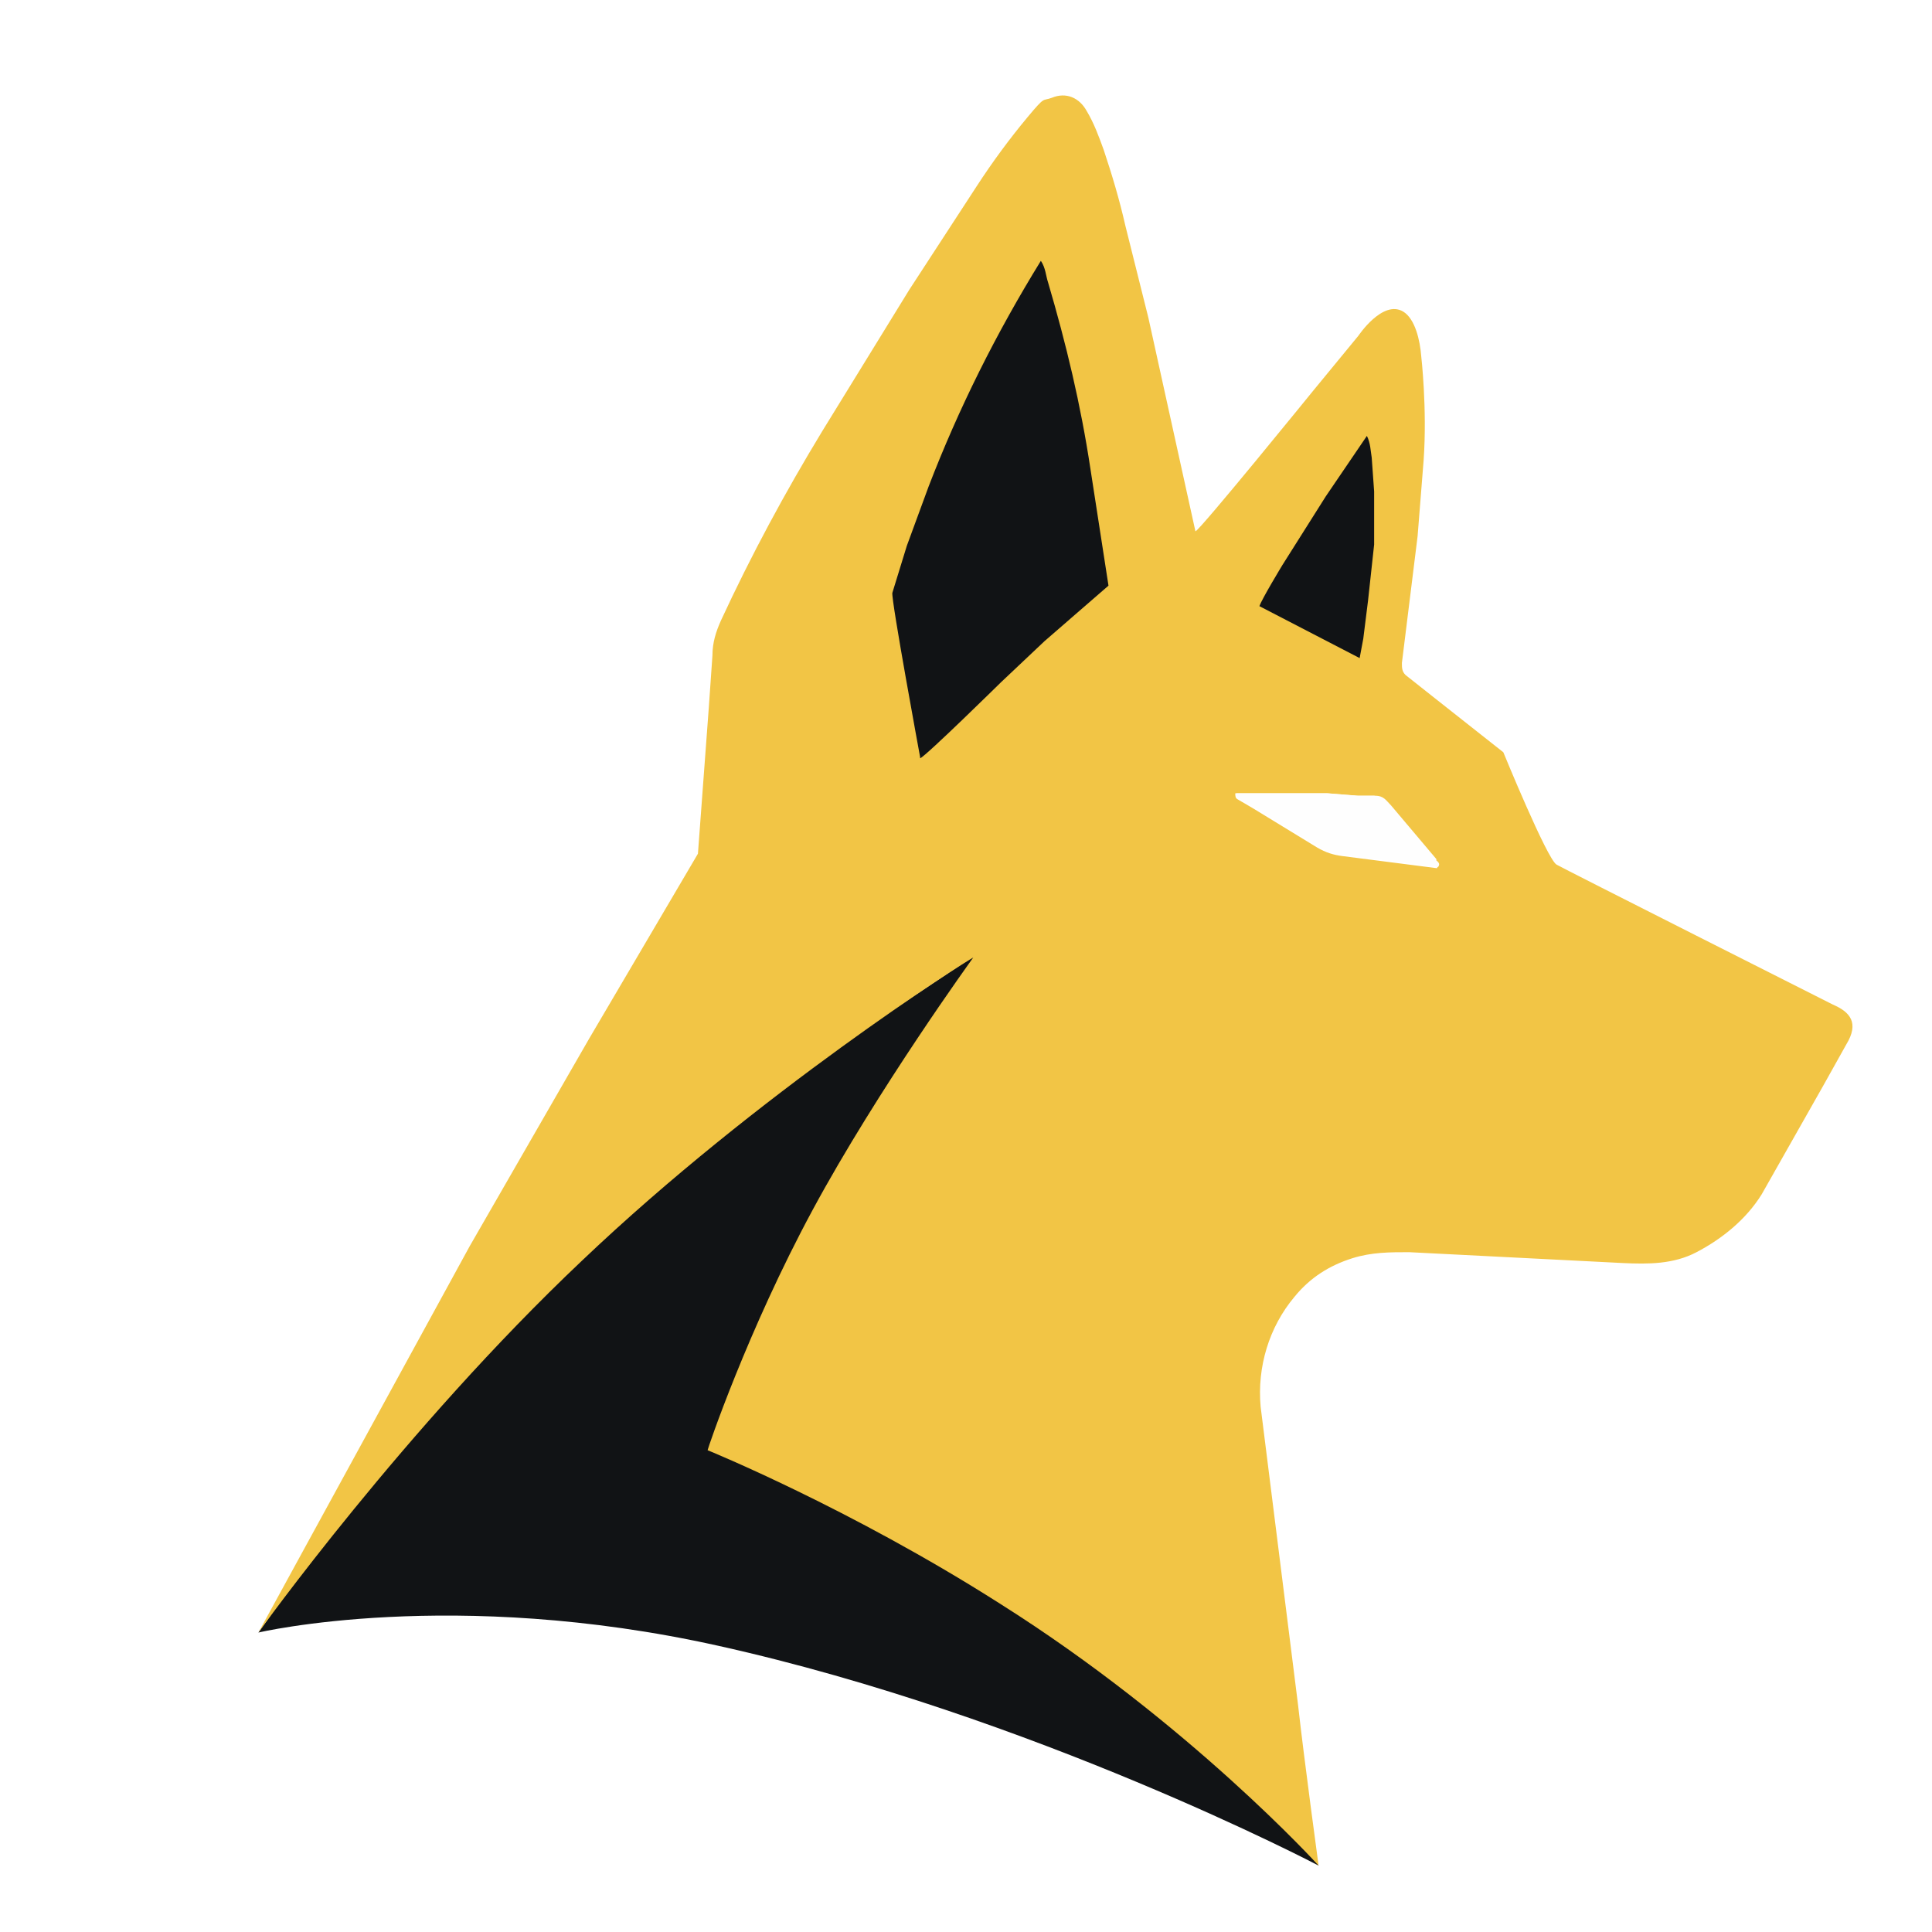
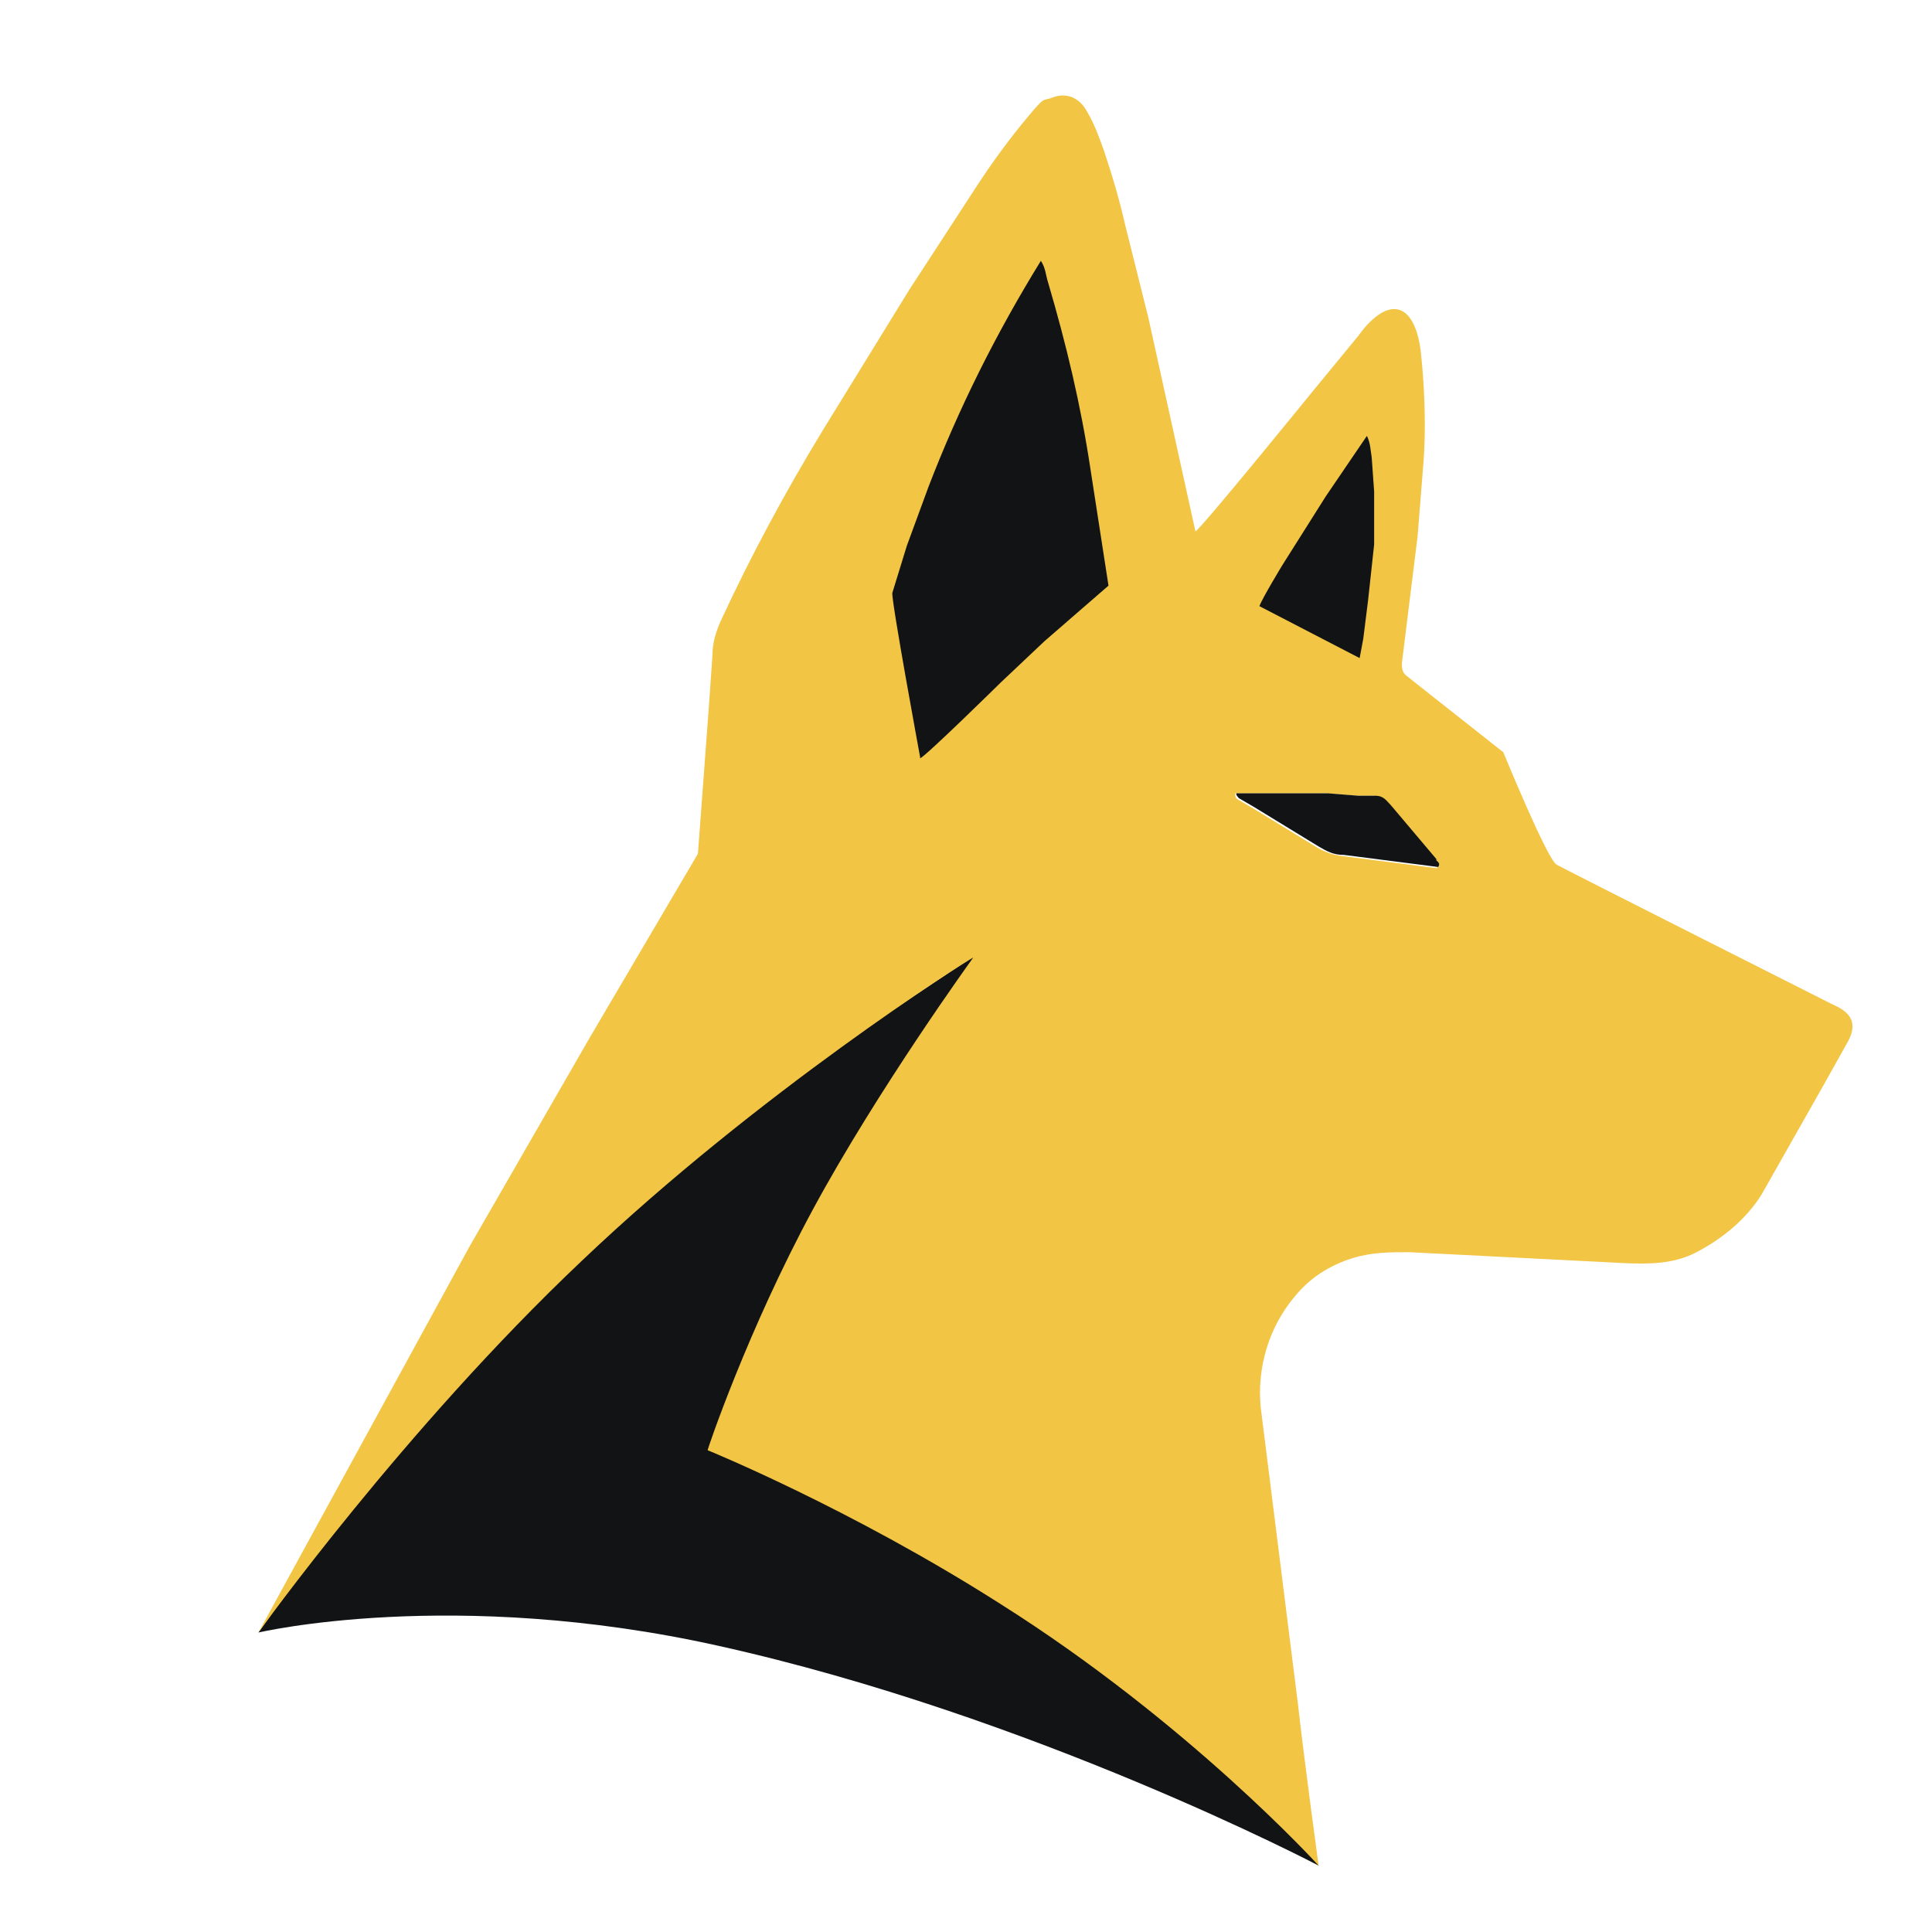
<svg xmlns="http://www.w3.org/2000/svg" id="Layer_1" version="1.1" viewBox="0 0 160 160">
  <defs>
    <style>
      .st0 {
        fill: #f2c545;
      }

      .st1 {
-         fill: #fefefe;
+         fill: #111315;
      }

      .st2 {
        fill: #111315;
      }
    </style>
  </defs>
  <g id="UCjoav.tif">
    <g>
      <path class="st2" d="M21.4,135.2s16.1-3.8,38.1,1.1c26.1,5.8,49.7,18.2,49.7,18.2l-28.6-75.3-37.2,24.8" />
      <path class="st0" d="M109.2,154.5s-10.7-11.8-26.4-21.7c-12.4-7.9-24.2-12.7-24.2-12.7,0-.1,3.3-9.9,8.7-19.9s13.3-20.9,13.3-20.9c-.6.3-17.8,11.2-32.4,25.1-14.7,13.9-26.8,30.8-26.8,30.8l17.5-32,9.9-17.2,9-15.3.9-12.1.3-4.3c0-1.1.3-2,.7-2.9,2.5-5.4,5.3-10.6,8.4-15.7l7.2-11.7,5.6-8.6c1.3-2,2.7-3.9,4.2-5.7s1.2-1.3,2-1.6c1.2-.5,2.3,0,2.9,1.1.6,1,1,2.1,1.4,3.2.7,2.1,1.3,4.1,1.8,6.3l1.9,7.6,3.9,17.7c.3,0,9.8-11.7,9.8-11.7l3.7-4.5s2-3,3.7-2c1,.6,1.4,2.4,1.5,3.7,0,0,.5,4.3.2,8.6l-.5,6.3-1.3,10.5c0,.4,0,.7.3,1l2.4,1.9,5.7,4.5s3.6,8.8,4.4,9.3c.3.2,22.9,11.6,22.9,11.6,1.4.6,2.2,1.5,1.1,3.3l-1.9,3.4-5.1,9c-1.3,2.1-3.3,3.7-5.4,4.8-1.9,1-4,1-6.1.9l-17.7-.9c-1.6,0-3.1,0-4.7.5-1.9.6-3.5,1.6-4.8,3.2-2.1,2.5-3.1,5.8-2.8,9.1l3.1,24.7c.5,4.5,1.7,13.3,1.7,13.3ZM118.9,71.2l-3.8-4.5c-.4-.4-.6-.7-1.3-.8h-1.4l-2.5-.2h-2.6c0,0-2.7,0-2.7,0h-2.3c0,.2,0,.4.2.5l1.2.7,5.4,3.3c.7.4,1.3.6,2.1.7l7.8,1c.2-.3,0-.4-.2-.6h.1Z" />
      <path class="st2" d="M76.2,62.7s-2.4-13-2.3-13.6l1.2-3.9,1.8-4.9c2.5-6.5,5.6-12.7,9.3-18.7.4.6.4,1.2.6,1.8,1.5,5.1,2.7,10.1,3.5,15.4l1.5,9.7-5.3,4.6-3.6,3.4s-6.2,6.1-6.7,6.3h0Z" />
      <path class="st2" d="M112.9,52.9l-.3,1.6-8.3-4.3c.2-.6,1.9-3.4,1.9-3.4l3.6-5.7,3.4-5c.3.6.3,1.2.4,1.8l.2,2.8v4.4l-.5,4.6s-.4,3.2-.4,3.2Z" />
      <path class="st1" d="M118.9,71.2c.2.2.4.3.2.6l-7.8-1c-.9,0-1.4-.3-2.1-.7l-5.4-3.3-1.2-.7c0,0-.3-.3-.2-.4h7.6c0,0,2.5.2,2.5.2h1.4c.7,0,.9.4,1.3.8l3.8,4.5h-.1Z" />
    </g>
  </g>
</svg>
